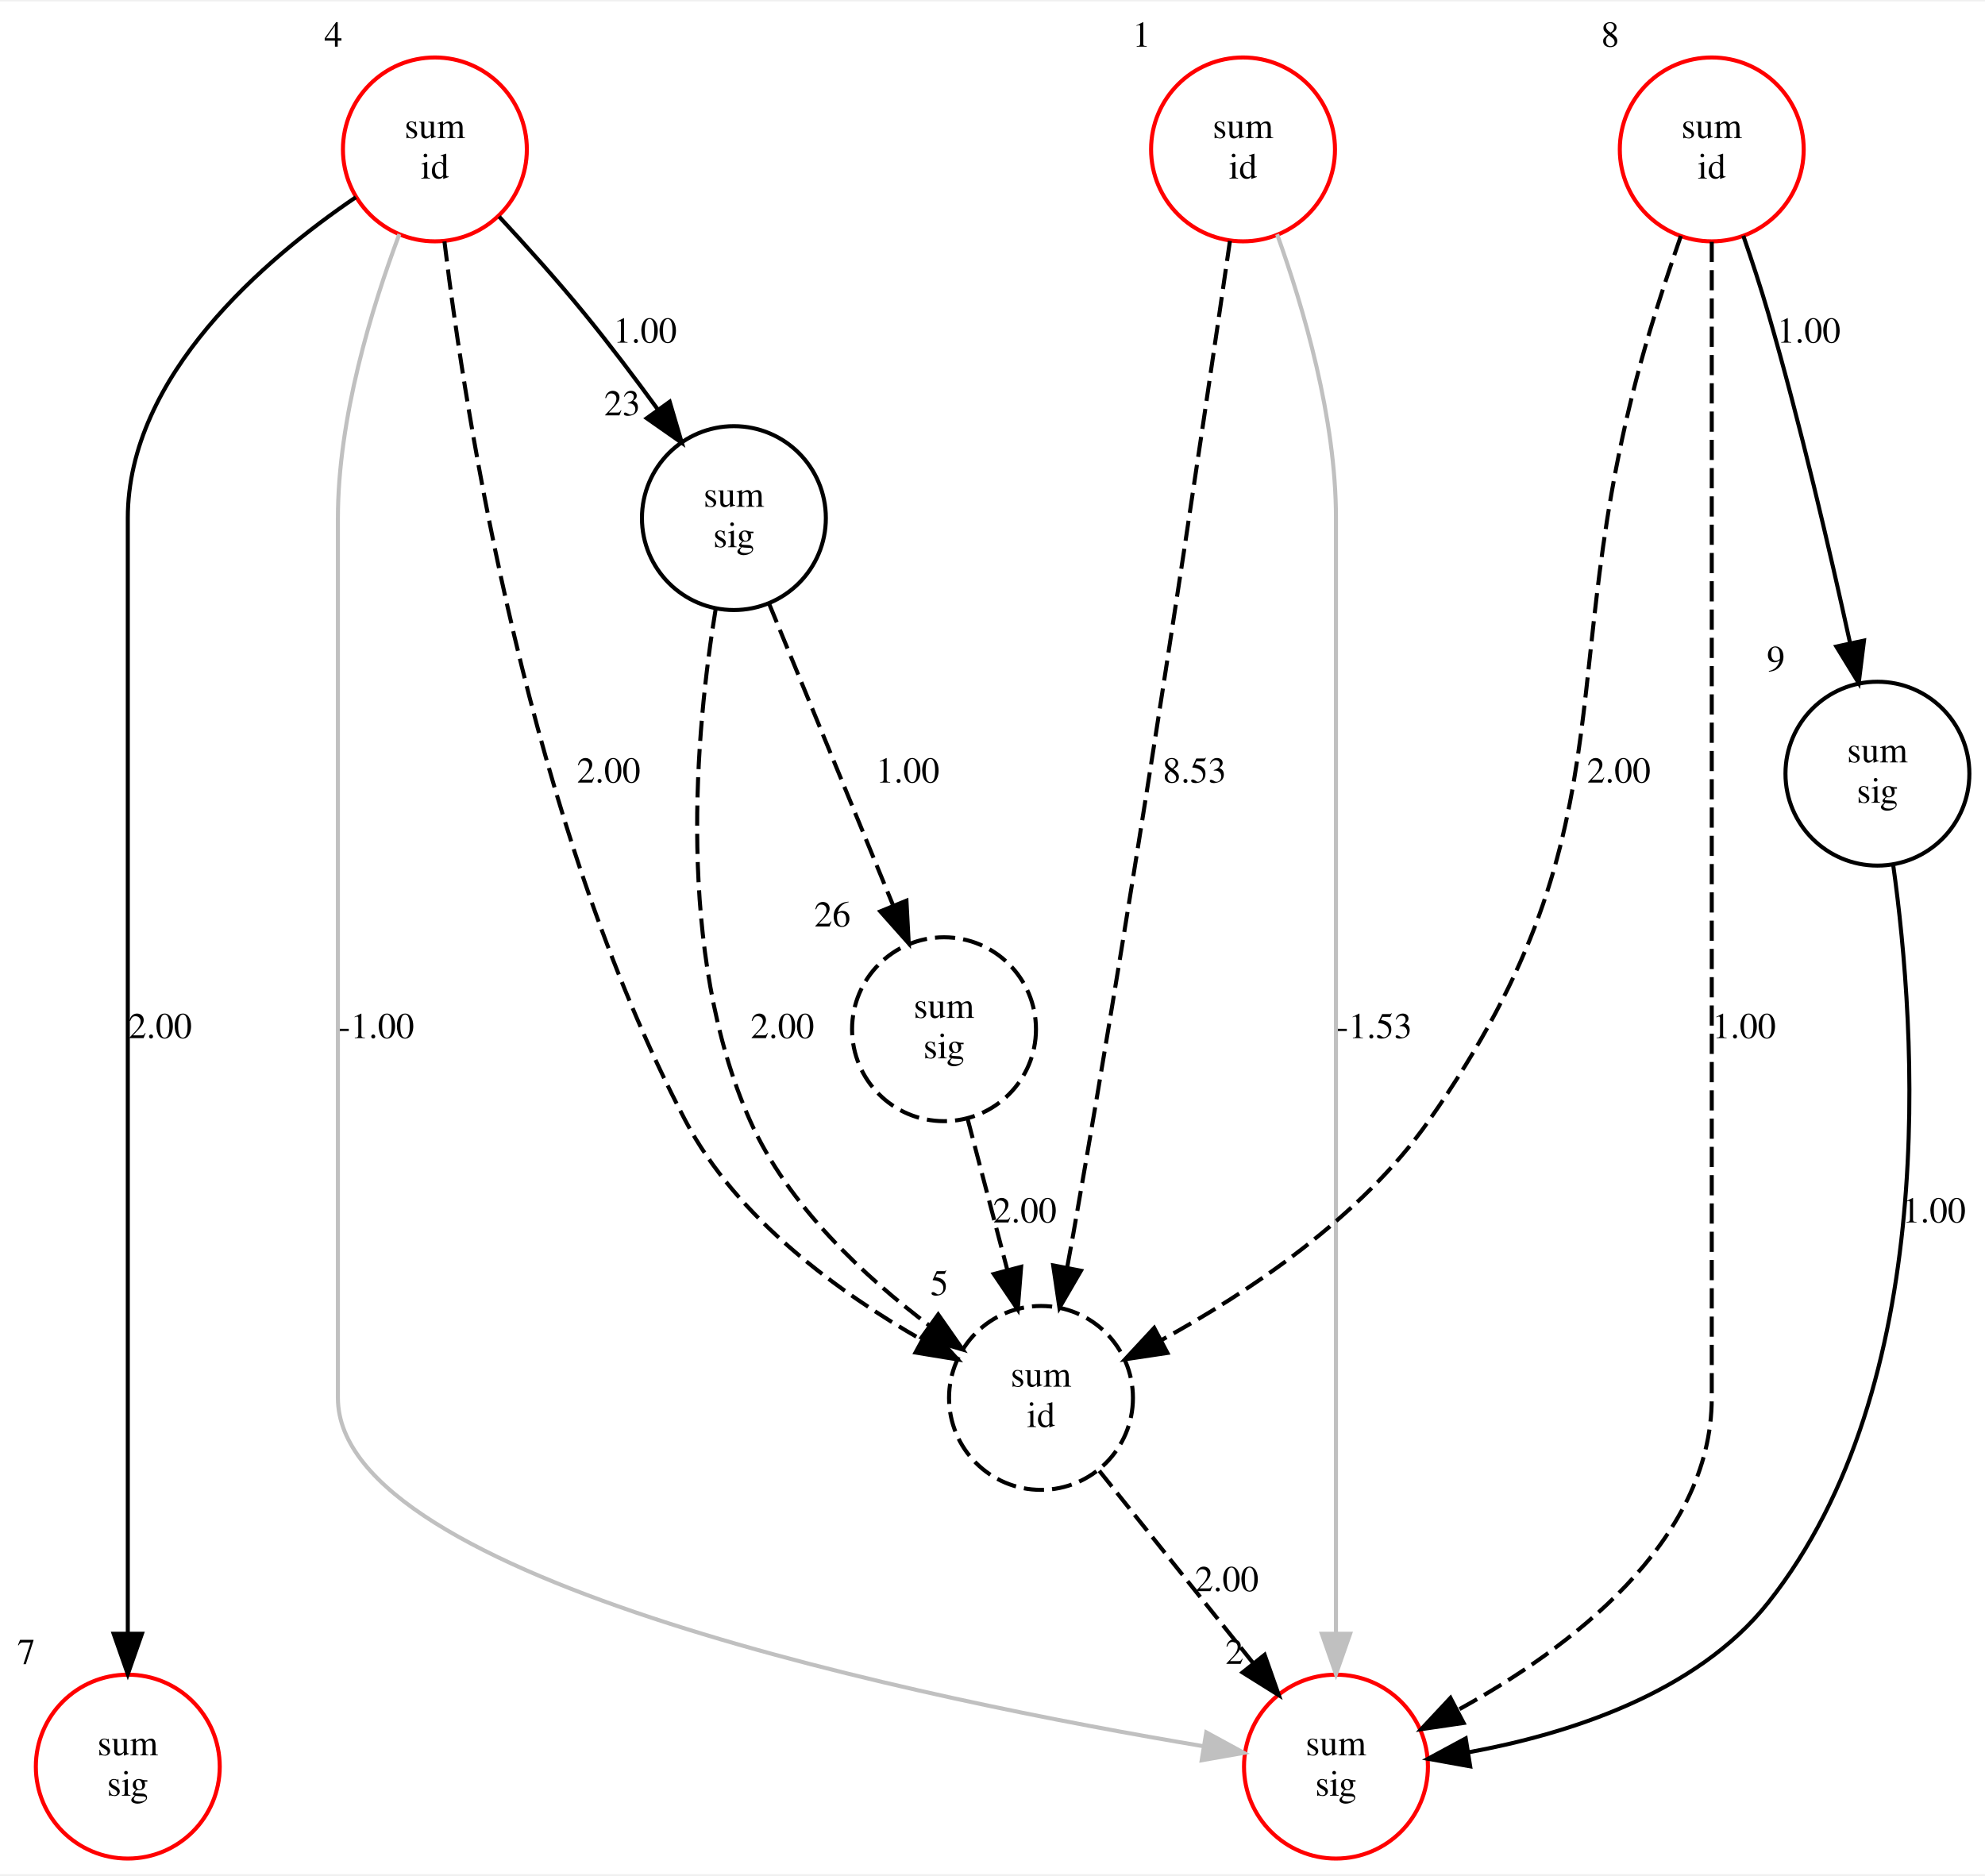
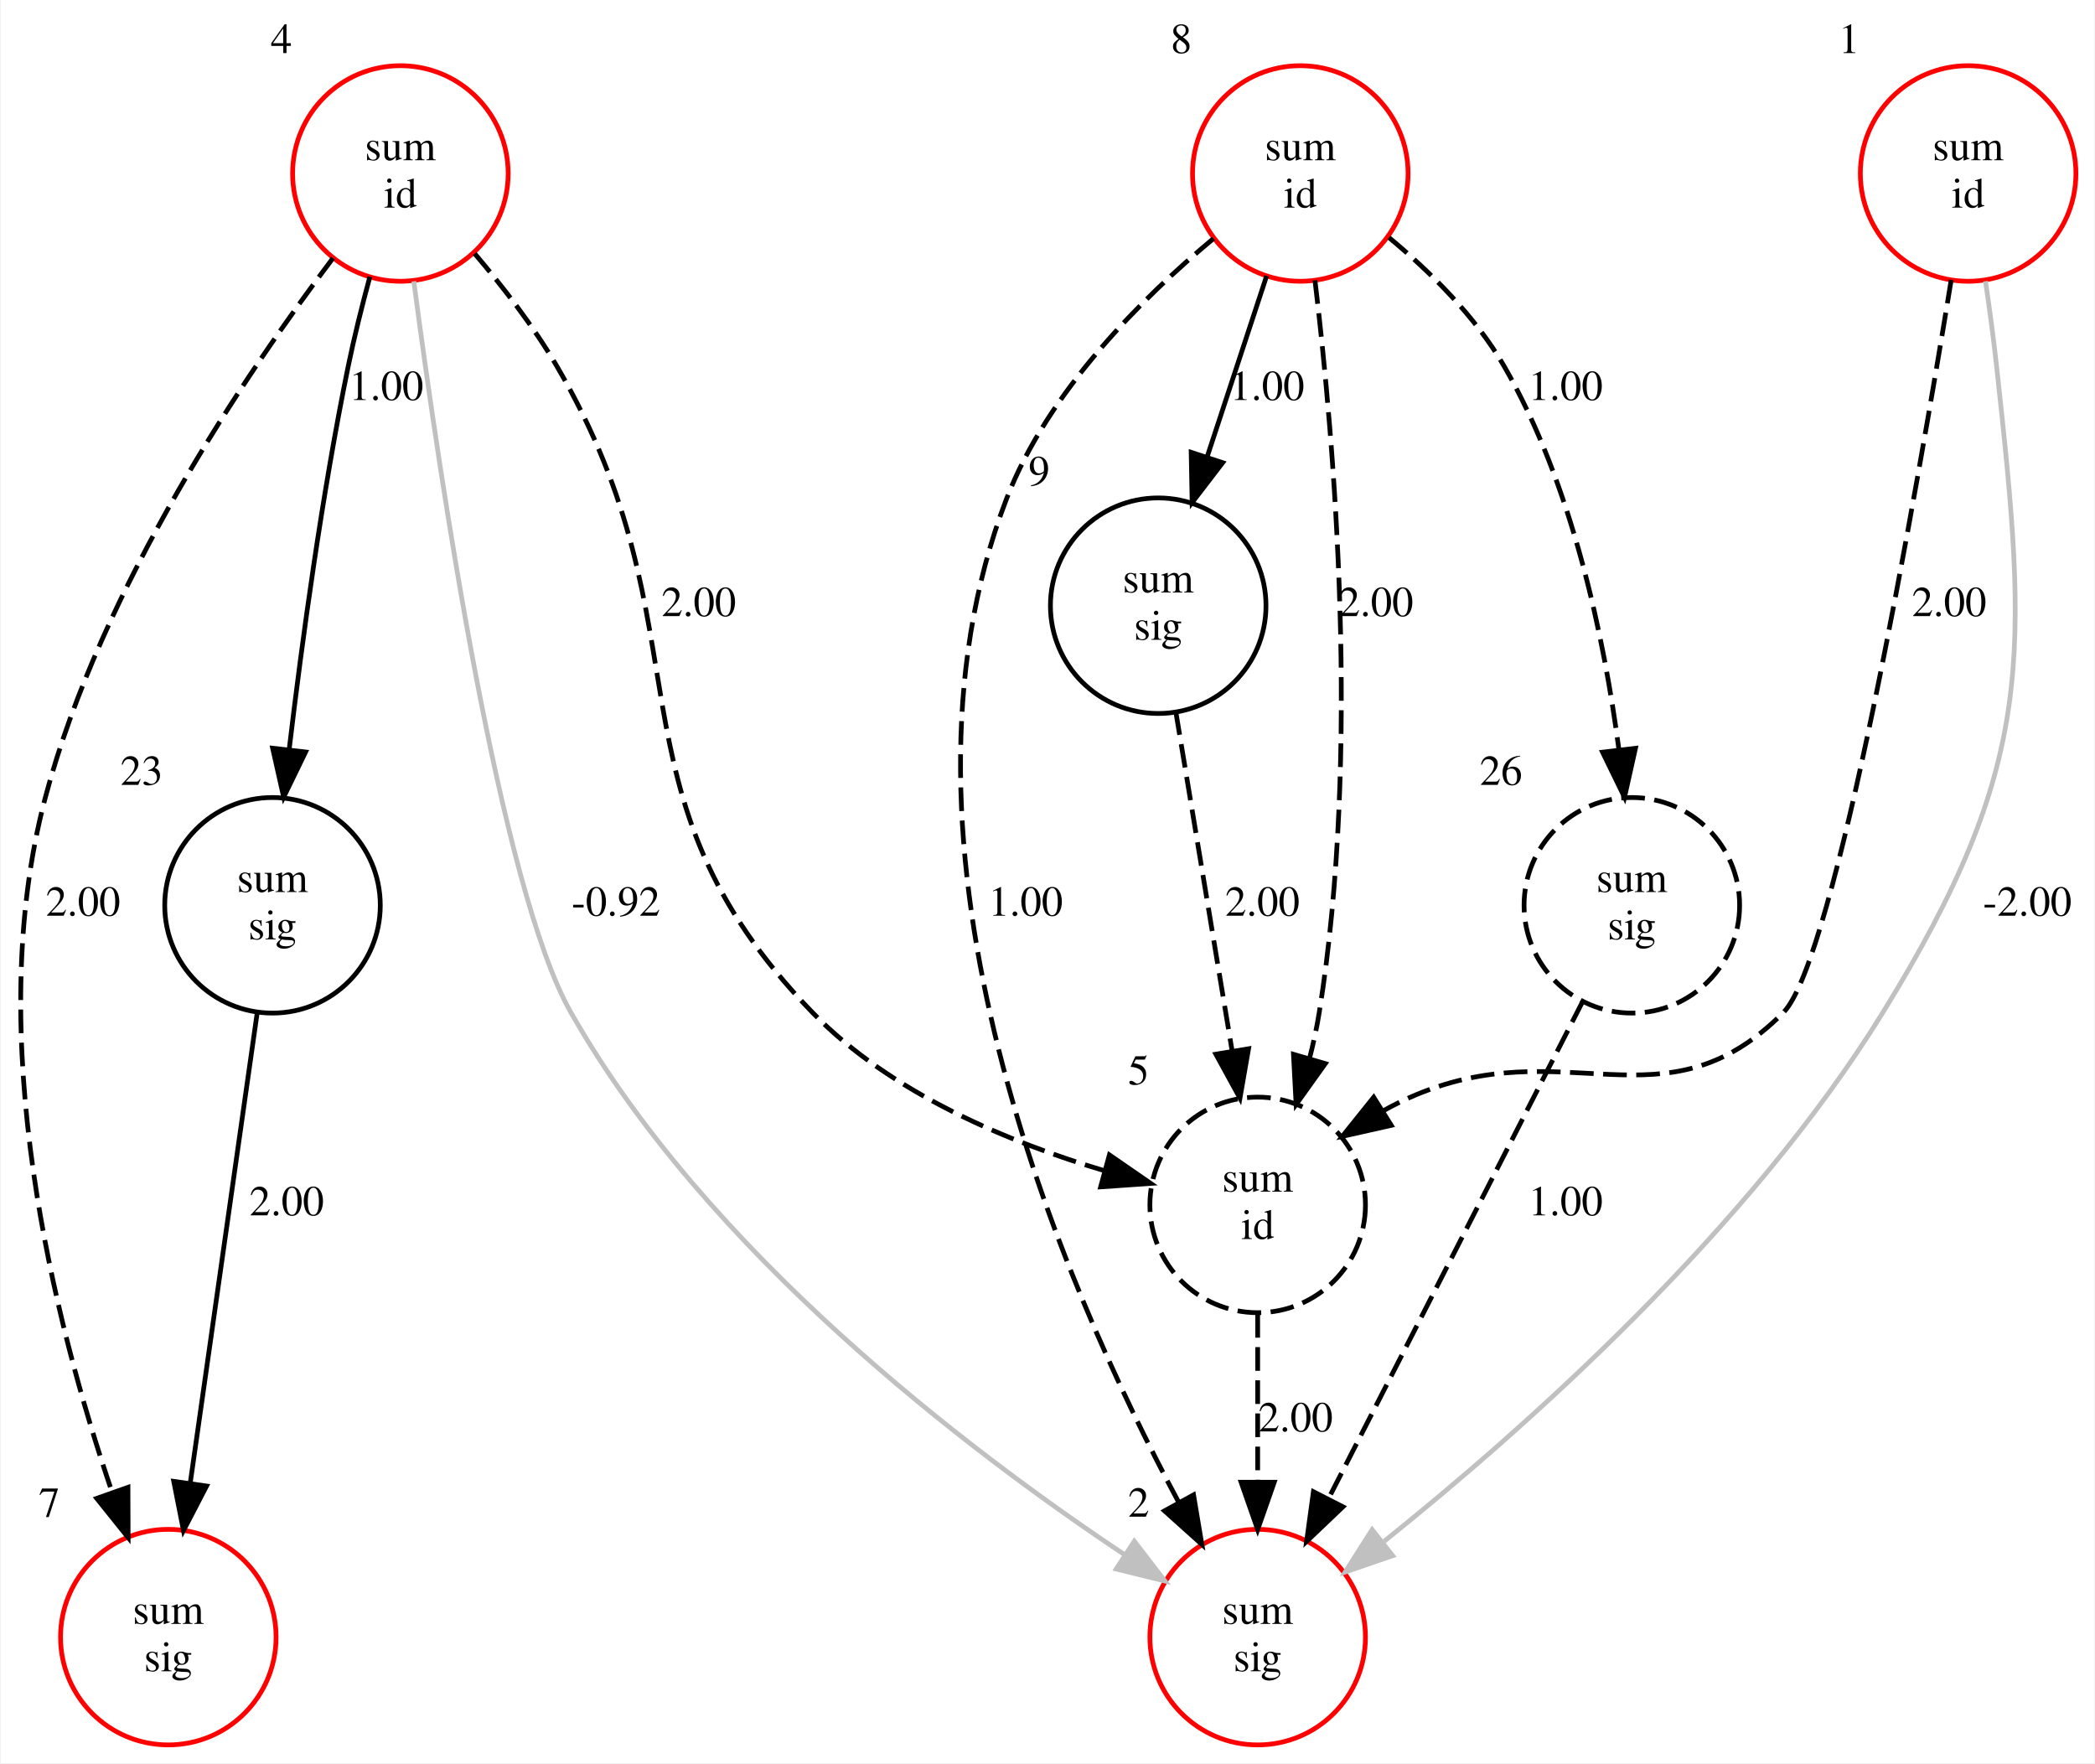
- <svg xmlns="http://www.w3.org/2000/svg" width="491pt" height="464pt" viewBox="0.00 0.00 491.25 463.53">
-   <g id="graph0" class="graph" transform="scale(1 1) rotate(0) translate(4 459.529)">
-     <polygon fill="#ffffff" stroke="transparent" points="-4,4 -4,-459.529 487.255,-459.529 487.255,4 -4,4" />
+ <svg xmlns="http://www.w3.org/2000/svg" width="442pt" height="372pt" viewBox="0.00 0.00 442.01 372.27">
+   <g id="graph0" class="graph" transform="scale(1 1) rotate(0) translate(4 368.2742)">
+     <polygon fill="#ffffff" stroke="transparent" points="-4,4 -4,-368.274 438.006,-368.274 438.006,4 -4,4" />
    <g id="node1" class="node">
-       <ellipse fill="none" stroke="#ff0000" cx="303.627" cy="-422.902" rx="22.756" ry="22.756" />
-       <text text-anchor="middle" x="303.627" y="-425.702" font-family="Times,serif" font-size="9.00" fill="#000000">sum</text>
-       <text text-anchor="middle" x="303.627" y="-415.702" font-family="Times,serif" font-size="9.00" fill="#000000">id</text>
-       <text text-anchor="middle" x="278.5" y="-448.329" font-family="Times,serif" font-size="9.00" fill="#000000">1</text>
+       <ellipse fill="none" stroke="#ff0000" cx="411.379" cy="-331.647" rx="22.756" ry="22.756" />
+       <text text-anchor="middle" x="411.379" y="-334.447" font-family="Times,serif" font-size="9.00" fill="#000000">sum</text>
+       <text text-anchor="middle" x="411.379" y="-324.447" font-family="Times,serif" font-size="9.00" fill="#000000">id</text>
+       <text text-anchor="middle" x="386.252" y="-357.074" font-family="Times,serif" font-size="9.00" fill="#000000">1</text>
    </g>
    <g id="node2" class="node">
-       <ellipse fill="none" stroke="#ff0000" cx="326.627" cy="-22.627" rx="22.756" ry="22.756" />
-       <text text-anchor="middle" x="326.627" y="-25.427" font-family="Times,serif" font-size="9.00" fill="#000000">sum</text>
-       <text text-anchor="middle" x="326.627" y="-15.427" font-family="Times,serif" font-size="9.00" fill="#000000">sig</text>
-       <text text-anchor="middle" x="301.5" y="-48.055" font-family="Times,serif" font-size="9.00" fill="#000000">2</text>
+       <ellipse fill="none" stroke="#ff0000" cx="261.379" cy="-22.627" rx="22.756" ry="22.756" />
+       <text text-anchor="middle" x="261.379" y="-25.427" font-family="Times,serif" font-size="9.00" fill="#000000">sum</text>
+       <text text-anchor="middle" x="261.379" y="-15.427" font-family="Times,serif" font-size="9.00" fill="#000000">sig</text>
+       <text text-anchor="middle" x="236.251" y="-48.055" font-family="Times,serif" font-size="9.00" fill="#000000">2</text>
    </g>
    <g id="edge1" class="edge">
-       <path fill="none" stroke="#c0c0c0" d="M312.061,-401.891C318.625,-383.634 326.627,-356.318 326.627,-331.647 326.627,-331.647 326.627,-331.647 326.627,-113.882 326.627,-94.596 326.627,-73.017 326.627,-55.687" />
-       <polygon fill="#c0c0c0" stroke="#c0c0c0" points="330.127,-55.504 326.627,-45.504 323.127,-55.504 330.127,-55.504" />
-       <text text-anchor="middle" x="336.127" y="-202.937" font-family="Times,serif" font-size="9.00" fill="#000000">-1.53</text>
+       <path fill="none" stroke="#c0c0c0" d="M415.045,-308.909C415.899,-303.088 416.743,-296.831 417.379,-291.019 424.078,-229.783 425.726,-206.935 393.379,-154.51 365.046,-108.591 317.705,-66.597 288.083,-42.858" />
+       <polygon fill="#c0c0c0" stroke="#c0c0c0" points="289.883,-39.821 279.864,-36.376 285.548,-45.317 289.883,-39.821" />
+       <text text-anchor="middle" x="423.879" y="-174.937" font-family="Times,serif" font-size="9.00" fill="#000000">-2.00</text>
    </g>
    <g id="node5" class="node">
-       <ellipse fill="none" stroke="#000000" stroke-dasharray="5,2" cx="253.627" cy="-113.882" rx="22.756" ry="22.756" />
-       <text text-anchor="middle" x="253.627" y="-116.682" font-family="Times,serif" font-size="9.00" fill="#000000">sum</text>
-       <text text-anchor="middle" x="253.627" y="-106.682" font-family="Times,serif" font-size="9.00" fill="#000000">id</text>
-       <text text-anchor="middle" x="228.5" y="-139.31" font-family="Times,serif" font-size="9.00" fill="#000000">5</text>
+       <ellipse fill="none" stroke="#000000" stroke-dasharray="5,2" cx="261.379" cy="-113.882" rx="22.756" ry="22.756" />
+       <text text-anchor="middle" x="261.379" y="-116.682" font-family="Times,serif" font-size="9.00" fill="#000000">sum</text>
+       <text text-anchor="middle" x="261.379" y="-106.682" font-family="Times,serif" font-size="9.00" fill="#000000">id</text>
+       <text text-anchor="middle" x="236.251" y="-139.31" font-family="Times,serif" font-size="9.00" fill="#000000">5</text>
    </g>
    <g id="edge4" class="edge">
-       <path fill="none" stroke="#000000" stroke-dasharray="5,2" d="M300.386,-400.23C293.702,-353.951 277.665,-245.308 261.627,-154.51 261.151,-151.815 260.64,-149.024 260.115,-146.224" />
-       <polygon fill="#000000" stroke="#000000" points="263.513,-145.363 258.186,-136.204 256.639,-146.686 263.513,-145.363" />
-       <text text-anchor="middle" x="291.627" y="-266.192" font-family="Times,serif" font-size="9.00" fill="#000000">8.53</text>
+       <path fill="none" stroke="#000000" stroke-dasharray="5,2" d="M407.804,-309.167C400.423,-263.978 383.277,-165.488 372.379,-154.51 347.009,-128.953 326.264,-151.185 293.379,-136.51 291.562,-135.699 289.742,-134.778 287.944,-133.782" />
+       <polygon fill="#000000" stroke="#000000" points="289.584,-130.68 279.248,-128.351 285.875,-136.617 289.584,-130.68" />
+       <text text-anchor="middle" x="407.379" y="-238.192" font-family="Times,serif" font-size="9.00" fill="#000000">2.00</text>
    </g>
    <g id="node3" class="node">
-       <ellipse fill="none" stroke="#ff0000" cx="103.627" cy="-422.902" rx="22.756" ry="22.756" />
-       <text text-anchor="middle" x="103.627" y="-425.702" font-family="Times,serif" font-size="9.00" fill="#000000">sum</text>
-       <text text-anchor="middle" x="103.627" y="-415.702" font-family="Times,serif" font-size="9.00" fill="#000000">id</text>
-       <text text-anchor="middle" x="78.5" y="-448.329" font-family="Times,serif" font-size="9.00" fill="#000000">4</text>
+       <ellipse fill="none" stroke="#ff0000" cx="80.379" cy="-331.647" rx="22.756" ry="22.756" />
+       <text text-anchor="middle" x="80.379" y="-334.447" font-family="Times,serif" font-size="9.00" fill="#000000">sum</text>
+       <text text-anchor="middle" x="80.379" y="-324.447" font-family="Times,serif" font-size="9.00" fill="#000000">id</text>
+       <text text-anchor="middle" x="55.252" y="-357.074" font-family="Times,serif" font-size="9.00" fill="#000000">4</text>
    </g>
    <g id="edge2" class="edge">
-       <path fill="none" stroke="#c0c0c0" d="M94.827,-401.924C87.977,-383.687 79.627,-356.383 79.627,-331.647 79.627,-331.647 79.627,-331.647 79.627,-113.882 79.627,-68.753 226.546,-38.955 293.764,-27.684" />
-       <polygon fill="#c0c0c0" stroke="#c0c0c0" points="294.53,-31.105 303.833,-26.035 293.399,-24.197 294.53,-31.105" />
-       <text text-anchor="middle" x="89.127" y="-202.937" font-family="Times,serif" font-size="9.00" fill="#000000">-1.00</text>
+       <path fill="none" stroke="#c0c0c0" d="M83.214,-308.881C88.689,-267.247 101.498,-180.704 116.379,-154.51 145.078,-103.991 199.996,-62.194 233.393,-39.958" />
+       <polygon fill="#c0c0c0" stroke="#c0c0c0" points="235.335,-42.869 241.796,-34.472 231.509,-37.007 235.335,-42.869" />
+       <text text-anchor="middle" x="125.879" y="-174.937" font-family="Times,serif" font-size="9.00" fill="#000000">-0.92</text>
    </g>
    <g id="edge8" class="edge">
-       <path fill="none" stroke="#000000" stroke-dasharray="5,2" d="M105.99,-400.123C111.312,-355.925 126.934,-256.39 165.627,-182.51 178.333,-158.25 203.837,-139.857 224.132,-128.249" />
-       <polygon fill="#000000" stroke="#000000" points="225.924,-131.259 233.025,-123.397 222.571,-125.114 225.924,-131.259" />
-       <text text-anchor="middle" x="146.627" y="-266.192" font-family="Times,serif" font-size="9.00" fill="#000000">2.00</text>
+       <path fill="none" stroke="#000000" stroke-dasharray="5,2" d="M96.081,-314.71C102.02,-307.727 108.514,-299.333 113.379,-291.019 146.331,-234.706 121.97,-201.361 167.379,-154.51 183.997,-137.363 209.052,-127.026 229.116,-121.072" />
+       <polygon fill="#000000" stroke="#000000" points="230.076,-124.438 238.794,-118.418 228.224,-117.688 230.076,-124.438" />
+       <text text-anchor="middle" x="143.379" y="-238.192" font-family="Times,serif" font-size="9.00" fill="#000000">2.00</text>
    </g>
    <g id="node6" class="node">
-       <ellipse fill="none" stroke="#ff0000" cx="27.627" cy="-22.627" rx="22.756" ry="22.756" />
-       <text text-anchor="middle" x="27.627" y="-25.427" font-family="Times,serif" font-size="9.00" fill="#000000">sum</text>
-       <text text-anchor="middle" x="27.627" y="-15.427" font-family="Times,serif" font-size="9.00" fill="#000000">sig</text>
-       <text text-anchor="middle" x="2.5" y="-48.055" font-family="Times,serif" font-size="9.00" fill="#000000">7</text>
+       <ellipse fill="none" stroke="#ff0000" cx="31.379" cy="-22.627" rx="22.756" ry="22.756" />
+       <text text-anchor="middle" x="31.379" y="-25.427" font-family="Times,serif" font-size="9.00" fill="#000000">sum</text>
+       <text text-anchor="middle" x="31.379" y="-15.427" font-family="Times,serif" font-size="9.00" fill="#000000">sig</text>
+       <text text-anchor="middle" x="6.252" y="-48.055" font-family="Times,serif" font-size="9.00" fill="#000000">7</text>
    </g>
    <g id="edge6" class="edge">
-       <path fill="none" stroke="#000000" d="M84.055,-411.062C61.537,-395.775 27.627,-366.903 27.627,-331.647 27.627,-331.647 27.627,-331.647 27.627,-113.882 27.627,-94.596 27.627,-73.017 27.627,-55.687" />
-       <polygon fill="#000000" stroke="#000000" points="31.128,-55.504 27.627,-45.504 24.128,-55.504 31.128,-55.504" />
-       <text text-anchor="middle" x="35.627" y="-202.937" font-family="Times,serif" font-size="9.00" fill="#000000">2.00</text>
+       <path fill="none" stroke="#000000" stroke-dasharray="5,2" d="M66.144,-313.776C47.884,-289.593 17.164,-244.327 5.379,-199.764 -7.929,-149.441 7.301,-89.153 19.426,-53.474" />
+       <polygon fill="#000000" stroke="#000000" points="22.862,-54.255 22.896,-43.66 16.263,-51.922 22.862,-54.255" />
+       <text text-anchor="middle" x="13.379" y="-174.937" font-family="Times,serif" font-size="9.00" fill="#000000">2.00</text>
    </g>
    <g id="node8" class="node">
-       <ellipse fill="none" stroke="#000000" cx="177.627" cy="-331.647" rx="22.756" ry="22.756" />
-       <text text-anchor="middle" x="177.627" y="-334.447" font-family="Times,serif" font-size="9.00" fill="#000000">sum</text>
-       <text text-anchor="middle" x="177.627" y="-324.447" font-family="Times,serif" font-size="9.00" fill="#000000">sig</text>
-       <text text-anchor="middle" x="150" y="-357.074" font-family="Times,serif" font-size="9.00" fill="#000000">23</text>
+       <ellipse fill="none" stroke="#000000" cx="53.379" cy="-177.137" rx="22.756" ry="22.756" />
+       <text text-anchor="middle" x="53.379" y="-179.937" font-family="Times,serif" font-size="9.00" fill="#000000">sum</text>
+       <text text-anchor="middle" x="53.379" y="-169.937" font-family="Times,serif" font-size="9.00" fill="#000000">sig</text>
+       <text text-anchor="middle" x="25.752" y="-202.565" font-family="Times,serif" font-size="9.00" fill="#000000">23</text>
    </g>
    <g id="edge11" class="edge">
-       <path fill="none" stroke="#000000" d="M119.526,-406.262C126.224,-399.046 133.989,-390.402 140.627,-382.274 146.798,-374.72 153.181,-366.253 158.872,-358.436" />
-       <polygon fill="#000000" stroke="#000000" points="161.738,-360.447 164.734,-350.284 156.054,-356.36 161.738,-360.447" />
-       <text text-anchor="middle" x="155.627" y="-375.074" font-family="Times,serif" font-size="9.00" fill="#000000">1.00</text>
+       <path fill="none" stroke="#000000" d="M73.937,-309.838C72.295,-303.781 70.64,-297.176 69.379,-291.019 63.846,-264.003 59.626,-232.987 56.913,-210.153" />
+       <polygon fill="#000000" stroke="#000000" points="60.361,-209.5 55.738,-199.968 53.407,-210.303 60.361,-209.5" />
+       <text text-anchor="middle" x="77.379" y="-283.819" font-family="Times,serif" font-size="9.00" fill="#000000">1.00</text>
    </g>
    <g id="node4" class="node">
-       <ellipse fill="none" stroke="#ff0000" cx="419.627" cy="-422.902" rx="22.756" ry="22.756" />
-       <text text-anchor="middle" x="419.627" y="-425.702" font-family="Times,serif" font-size="9.00" fill="#000000">sum</text>
-       <text text-anchor="middle" x="419.627" y="-415.702" font-family="Times,serif" font-size="9.00" fill="#000000">id</text>
-       <text text-anchor="middle" x="394.5" y="-448.329" font-family="Times,serif" font-size="9.00" fill="#000000">8</text>
+       <ellipse fill="none" stroke="#ff0000" cx="270.379" cy="-331.647" rx="22.756" ry="22.756" />
+       <text text-anchor="middle" x="270.379" y="-334.447" font-family="Times,serif" font-size="9.00" fill="#000000">sum</text>
+       <text text-anchor="middle" x="270.379" y="-324.447" font-family="Times,serif" font-size="9.00" fill="#000000">id</text>
+       <text text-anchor="middle" x="245.251" y="-357.074" font-family="Times,serif" font-size="9.00" fill="#000000">8</text>
    </g>
    <g id="edge3" class="edge">
-       <path fill="none" stroke="#000000" stroke-dasharray="5,2" d="M419.627,-400.025C419.627,-381.568 419.627,-354.936 419.627,-331.647 419.627,-331.647 419.627,-331.647 419.627,-113.882 419.627,-78.067 384.053,-51.647 356.908,-36.701" />
-       <polygon fill="#000000" stroke="#000000" points="358.213,-33.433 347.731,-31.896 354.967,-39.635 358.213,-33.433" />
-       <text text-anchor="middle" x="427.627" y="-202.937" font-family="Times,serif" font-size="9.00" fill="#000000">1.00</text>
+       <path fill="none" stroke="#000000" stroke-dasharray="5,2" d="M252.039,-317.902C237.093,-305.458 217.087,-285.647 208.379,-263.019 180.019,-189.322 220.207,-96.779 244.766,-50.986" />
+       <polygon fill="#000000" stroke="#000000" points="247.841,-52.658 249.592,-42.209 241.707,-49.286 247.841,-52.658" />
+       <text text-anchor="middle" x="212.379" y="-174.937" font-family="Times,serif" font-size="9.00" fill="#000000">1.00</text>
    </g>
    <g id="edge7" class="edge">
-       <path fill="none" stroke="#000000" stroke-dasharray="5,2" d="M411.981,-401.473C409.849,-395.3 407.584,-388.541 405.627,-382.274 378.151,-294.256 402.581,-257.995 349.627,-182.51 332.819,-158.549 304.875,-139.959 283.457,-128.208" />
-       <polygon fill="#000000" stroke="#000000" points="284.913,-125.018 274.435,-123.444 281.644,-131.208 284.913,-125.018" />
-       <text text-anchor="middle" x="396.627" y="-266.192" font-family="Times,serif" font-size="9.00" fill="#000000">2.00</text>
+       <path fill="none" stroke="#000000" stroke-dasharray="5,2" d="M273.475,-309.1C277.538,-275.272 283.183,-209.486 274.379,-154.51 273.864,-151.292 273.142,-147.981 272.299,-144.702" />
+       <polygon fill="#000000" stroke="#000000" points="275.656,-143.713 269.495,-135.094 268.937,-145.674 275.656,-143.713" />
+       <text text-anchor="middle" x="286.379" y="-238.192" font-family="Times,serif" font-size="9.00" fill="#000000">2.00</text>
    </g>
    <g id="node7" class="node">
-       <ellipse fill="none" stroke="#000000" cx="460.627" cy="-268.392" rx="22.756" ry="22.756" />
-       <text text-anchor="middle" x="460.627" y="-271.192" font-family="Times,serif" font-size="9.00" fill="#000000">sum</text>
-       <text text-anchor="middle" x="460.627" y="-261.192" font-family="Times,serif" font-size="9.00" fill="#000000">sig</text>
-       <text text-anchor="middle" x="435.5" y="-293.819" font-family="Times,serif" font-size="9.00" fill="#000000">9</text>
+       <ellipse fill="none" stroke="#000000" cx="240.379" cy="-240.392" rx="22.756" ry="22.756" />
+       <text text-anchor="middle" x="240.379" y="-243.192" font-family="Times,serif" font-size="9.00" fill="#000000">sum</text>
+       <text text-anchor="middle" x="240.379" y="-233.192" font-family="Times,serif" font-size="9.00" fill="#000000">sig</text>
+       <text text-anchor="middle" x="215.251" y="-265.819" font-family="Times,serif" font-size="9.00" fill="#000000">9</text>
    </g>
    <g id="edge9" class="edge">
-       <path fill="none" stroke="#000000" d="M427.439,-401.522C429.573,-395.351 431.798,-388.579 433.627,-382.274 441.531,-355.028 448.844,-323.628 453.861,-300.709" />
-       <polygon fill="#000000" stroke="#000000" points="457.306,-301.334 455.998,-290.82 450.464,-299.856 457.306,-301.334" />
-       <text text-anchor="middle" x="443.627" y="-375.074" font-family="Times,serif" font-size="9.00" fill="#000000">1.00</text>
+       <path fill="none" stroke="#000000" d="M263.269,-310.021C259.523,-298.625 254.859,-284.438 250.72,-271.849" />
+       <polygon fill="#000000" stroke="#000000" points="253.989,-270.586 247.542,-262.179 247.34,-272.772 253.989,-270.586" />
+       <text text-anchor="middle" x="263.379" y="-283.819" font-family="Times,serif" font-size="9.00" fill="#000000">1.00</text>
+     </g>
+     <g id="node9" class="node">
+       <ellipse fill="none" stroke="#000000" stroke-dasharray="5,2" cx="340.379" cy="-177.137" rx="22.756" ry="22.756" />
+       <text text-anchor="middle" x="340.379" y="-179.937" font-family="Times,serif" font-size="9.00" fill="#000000">sum</text>
+       <text text-anchor="middle" x="340.379" y="-169.937" font-family="Times,serif" font-size="9.00" fill="#000000">sig</text>
+       <text text-anchor="middle" x="312.752" y="-202.565" font-family="Times,serif" font-size="9.00" fill="#000000">26</text>
+     </g>
+     <g id="edge13" class="edge">
+       <path fill="none" stroke="#000000" stroke-dasharray="5,2" d="M289.114,-318.109C297.714,-310.969 307.323,-301.517 313.379,-291.019 327.796,-266.029 334.527,-233.727 337.662,-209.911" />
+       <polygon fill="#000000" stroke="#000000" points="341.142,-210.287 338.831,-199.947 334.19,-209.471 341.142,-210.287" />
+       <text text-anchor="middle" x="326.379" y="-283.819" font-family="Times,serif" font-size="9.00" fill="#000000">1.00</text>
    </g>
    <g id="edge5" class="edge">
-       <path fill="none" stroke="#000000" stroke-dasharray="5,2" d="M268.05,-95.853C278.918,-82.267 293.97,-63.452 306.094,-48.296" />
-       <polygon fill="#000000" stroke="#000000" points="308.97,-50.304 312.483,-40.309 303.503,-45.931 308.97,-50.304" />
-       <text text-anchor="middle" x="299.627" y="-66.055" font-family="Times,serif" font-size="9.00" fill="#000000">2.00</text>
+       <path fill="none" stroke="#000000" stroke-dasharray="5,2" d="M261.379,-90.855C261.379,-80.183 261.379,-67.304 261.379,-55.623" />
+       <polygon fill="#000000" stroke="#000000" points="264.879,-55.331 261.379,-45.331 257.879,-55.331 264.879,-55.331" />
+       <text text-anchor="middle" x="269.379" y="-66.055" font-family="Times,serif" font-size="9.00" fill="#000000">2.00</text>
    </g>
    <g id="edge10" class="edge">
-       <path fill="none" stroke="#000000" d="M464.523,-245.839C470.276,-204.768 476.2,-117.058 433.627,-63.255 415.719,-40.621 383.686,-30.593 359.323,-26.152" />
-       <polygon fill="#000000" stroke="#000000" points="359.841,-22.69 349.414,-24.57 358.737,-29.603 359.841,-22.69" />
-       <text text-anchor="middle" x="474.627" y="-157.31" font-family="Times,serif" font-size="9.00" fill="#000000">1.00</text>
+       <path fill="none" stroke="#000000" stroke-dasharray="5,2" d="M244.085,-218.066C247.378,-198.225 252.235,-168.97 255.963,-146.507" />
+       <polygon fill="#000000" stroke="#000000" points="259.454,-146.849 257.639,-136.411 252.549,-145.703 259.454,-146.849" />
+       <text text-anchor="middle" x="262.379" y="-174.937" font-family="Times,serif" font-size="9.00" fill="#000000">2.00</text>
    </g>
    <g id="edge12" class="edge">
-       <path fill="none" stroke="#000000" stroke-dasharray="5,2" d="M173.133,-309.262C168.169,-279.037 163.119,-224.169 181.627,-182.51 190.942,-161.545 209.977,-143.859 226.137,-131.693" />
-       <polygon fill="#000000" stroke="#000000" points="228.188,-134.53 234.258,-125.847 224.098,-128.849 228.188,-134.53" />
-       <text text-anchor="middle" x="189.627" y="-202.937" font-family="Times,serif" font-size="9.00" fill="#000000">2.00</text>
-     </g>
-     <g id="node9" class="node">
-       <ellipse fill="none" stroke="#000000" stroke-dasharray="5,2" cx="229.627" cy="-205.137" rx="22.756" ry="22.756" />
-       <text text-anchor="middle" x="229.627" y="-207.937" font-family="Times,serif" font-size="9.00" fill="#000000">sum</text>
-       <text text-anchor="middle" x="229.627" y="-197.937" font-family="Times,serif" font-size="9.00" fill="#000000">sig</text>
-       <text text-anchor="middle" x="202" y="-230.565" font-family="Times,serif" font-size="9.00" fill="#000000">26</text>
-     </g>
-     <g id="edge13" class="edge">
-       <path fill="none" stroke="#000000" stroke-dasharray="5,2" d="M186.331,-310.472C194.73,-290.038 207.536,-258.882 217.045,-235.749" />
-       <polygon fill="#000000" stroke="#000000" points="220.331,-236.961 220.895,-226.381 213.856,-234.3 220.331,-236.961" />
-       <text text-anchor="middle" x="220.627" y="-266.192" font-family="Times,serif" font-size="9.00" fill="#000000">1.00</text>
+       <path fill="none" stroke="#000000" d="M50.18,-154.67C46.449,-128.466 40.251,-84.935 35.998,-55.066" />
+       <polygon fill="#000000" stroke="#000000" points="39.457,-54.528 34.582,-45.122 32.526,-55.515 39.457,-54.528" />
+       <text text-anchor="middle" x="56.379" y="-111.682" font-family="Times,serif" font-size="9.00" fill="#000000">2.00</text>
    </g>
    <g id="edge14" class="edge">
-       <path fill="none" stroke="#000000" stroke-dasharray="5,2" d="M235.437,-183.047C238.385,-171.838 242.019,-158.019 245.263,-145.688" />
-       <polygon fill="#000000" stroke="#000000" points="248.713,-146.33 247.871,-135.769 241.943,-144.55 248.713,-146.33" />
-       <text text-anchor="middle" x="249.627" y="-157.31" font-family="Times,serif" font-size="9.00" fill="#000000">2.00</text>
+       <path fill="none" stroke="#000000" stroke-dasharray="5,2" d="M330.051,-156.938C316.33,-130.102 291.999,-82.514 276.287,-51.785" />
+       <polygon fill="#000000" stroke="#000000" points="279.378,-50.142 271.709,-42.832 273.146,-53.329 279.378,-50.142" />
+       <text text-anchor="middle" x="326.379" y="-111.682" font-family="Times,serif" font-size="9.00" fill="#000000">1.00</text>
    </g>
  </g>
</svg>
